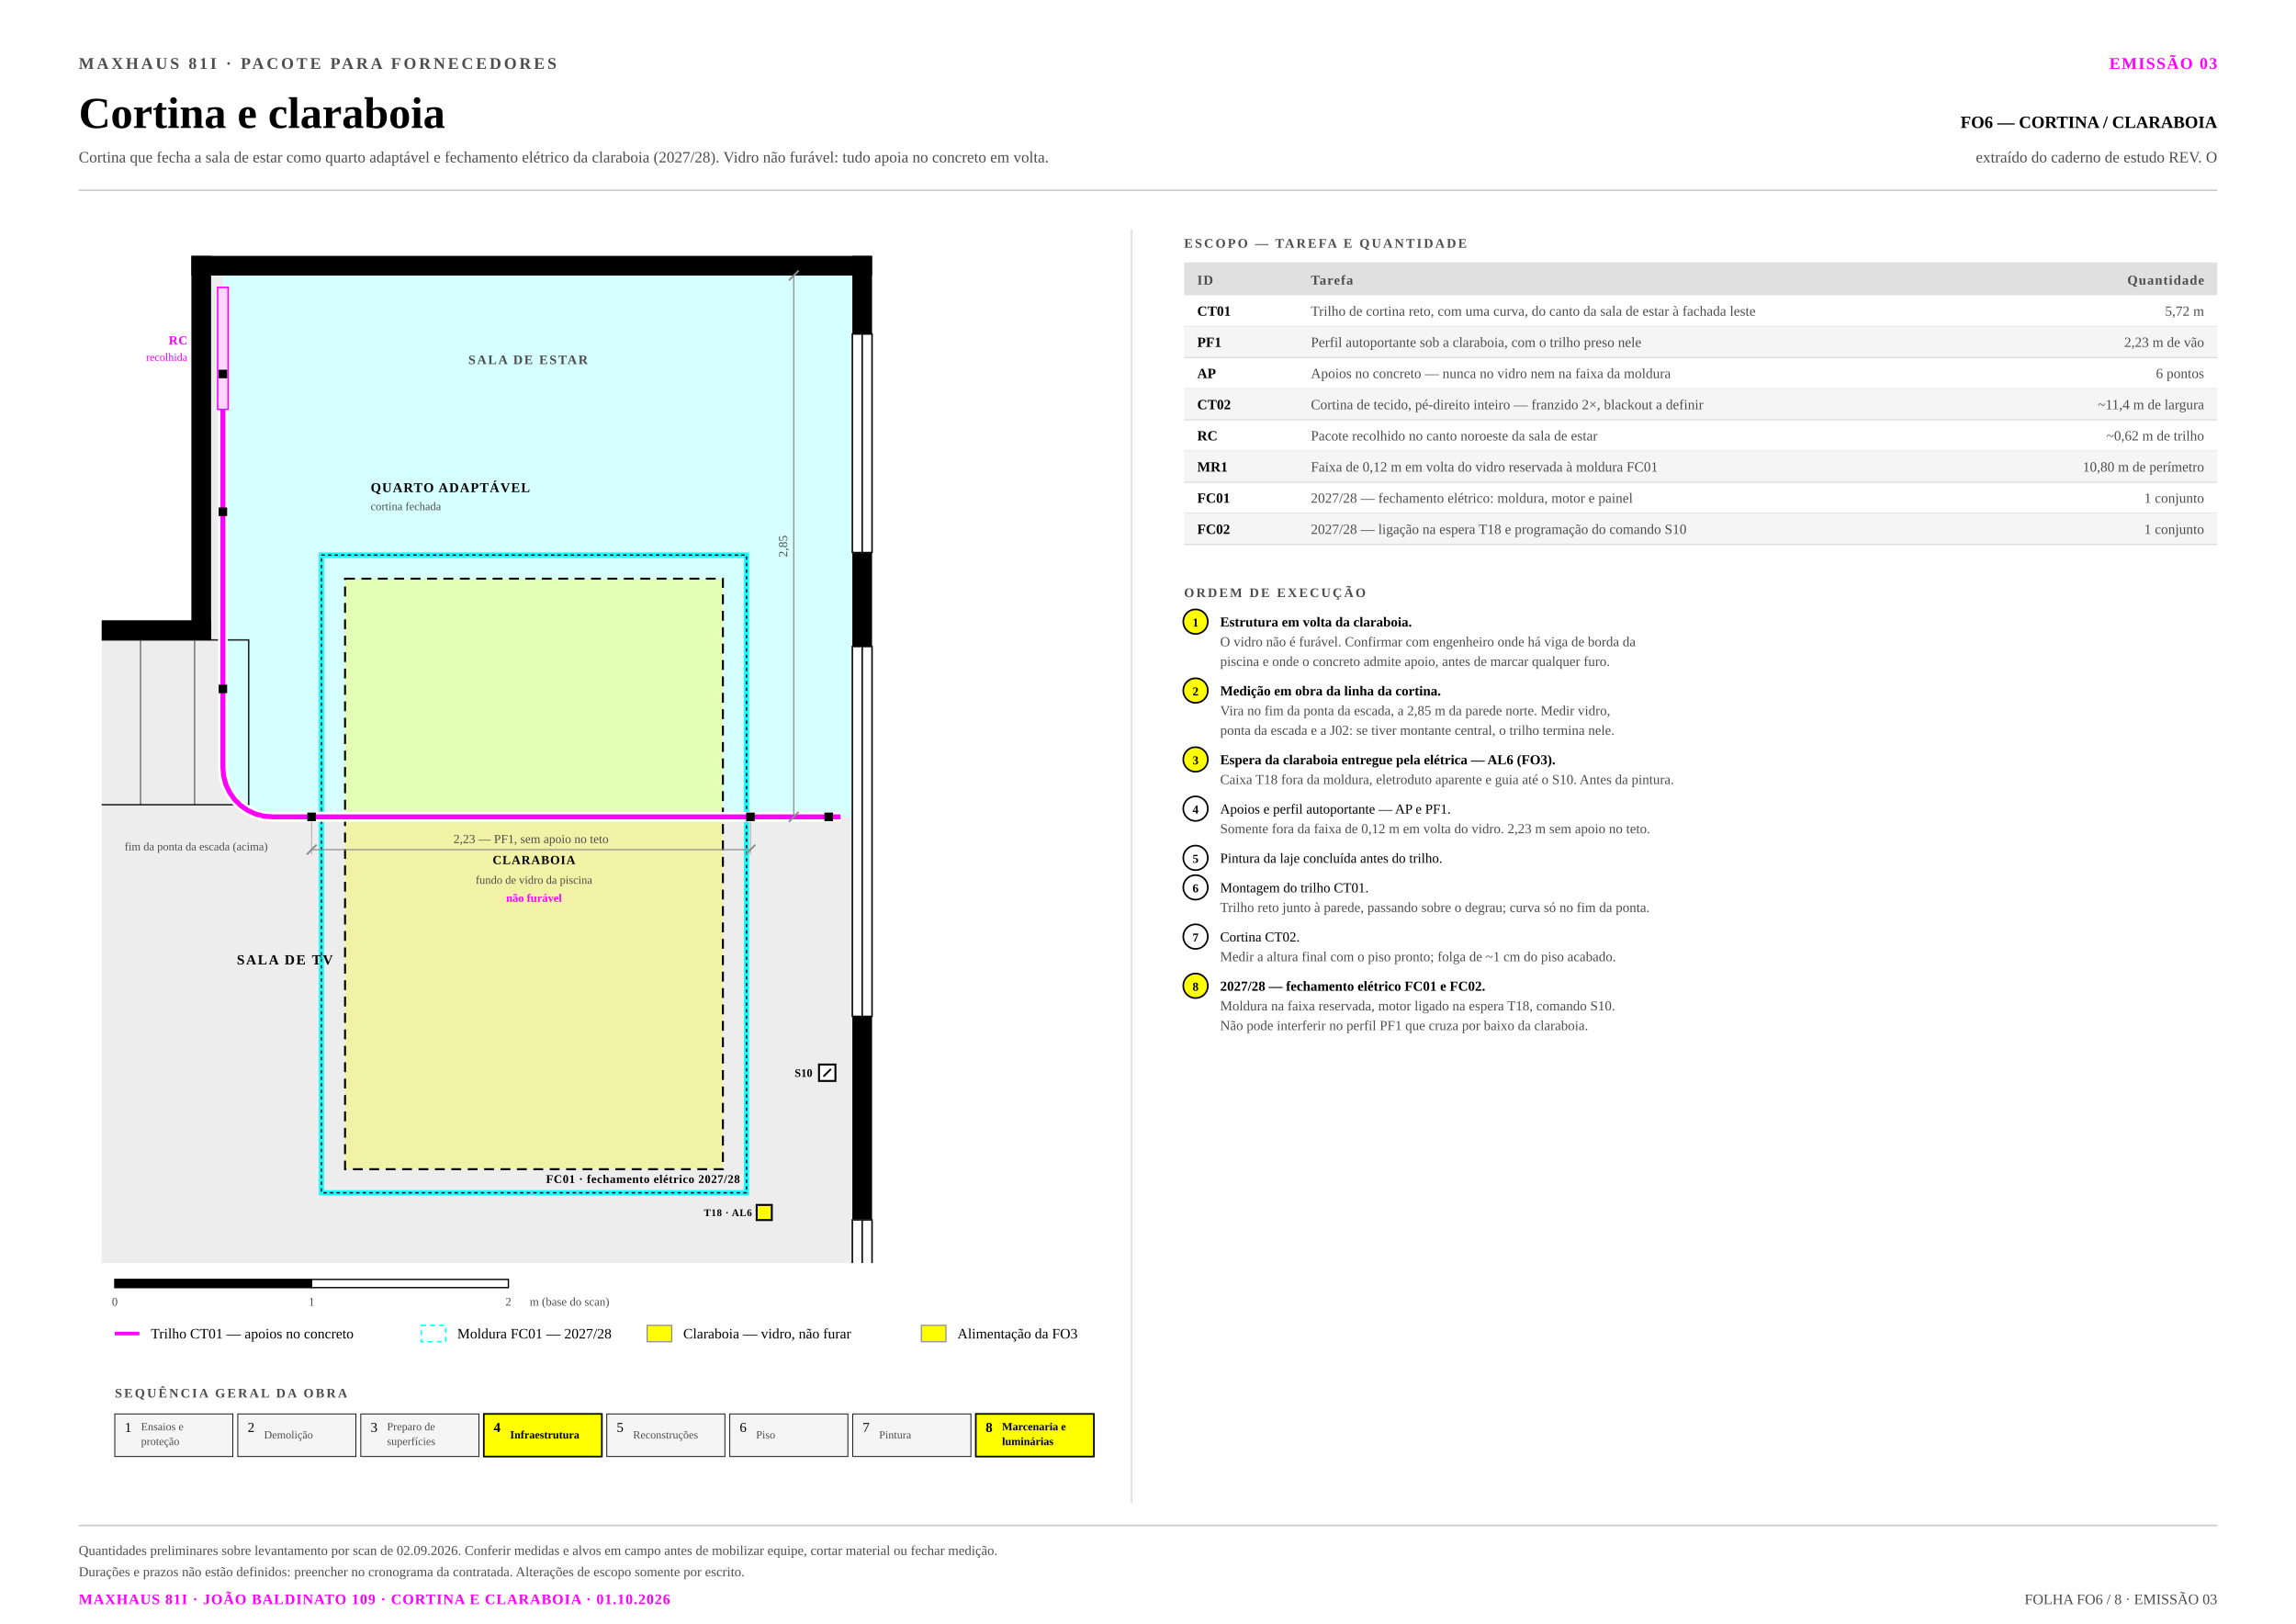
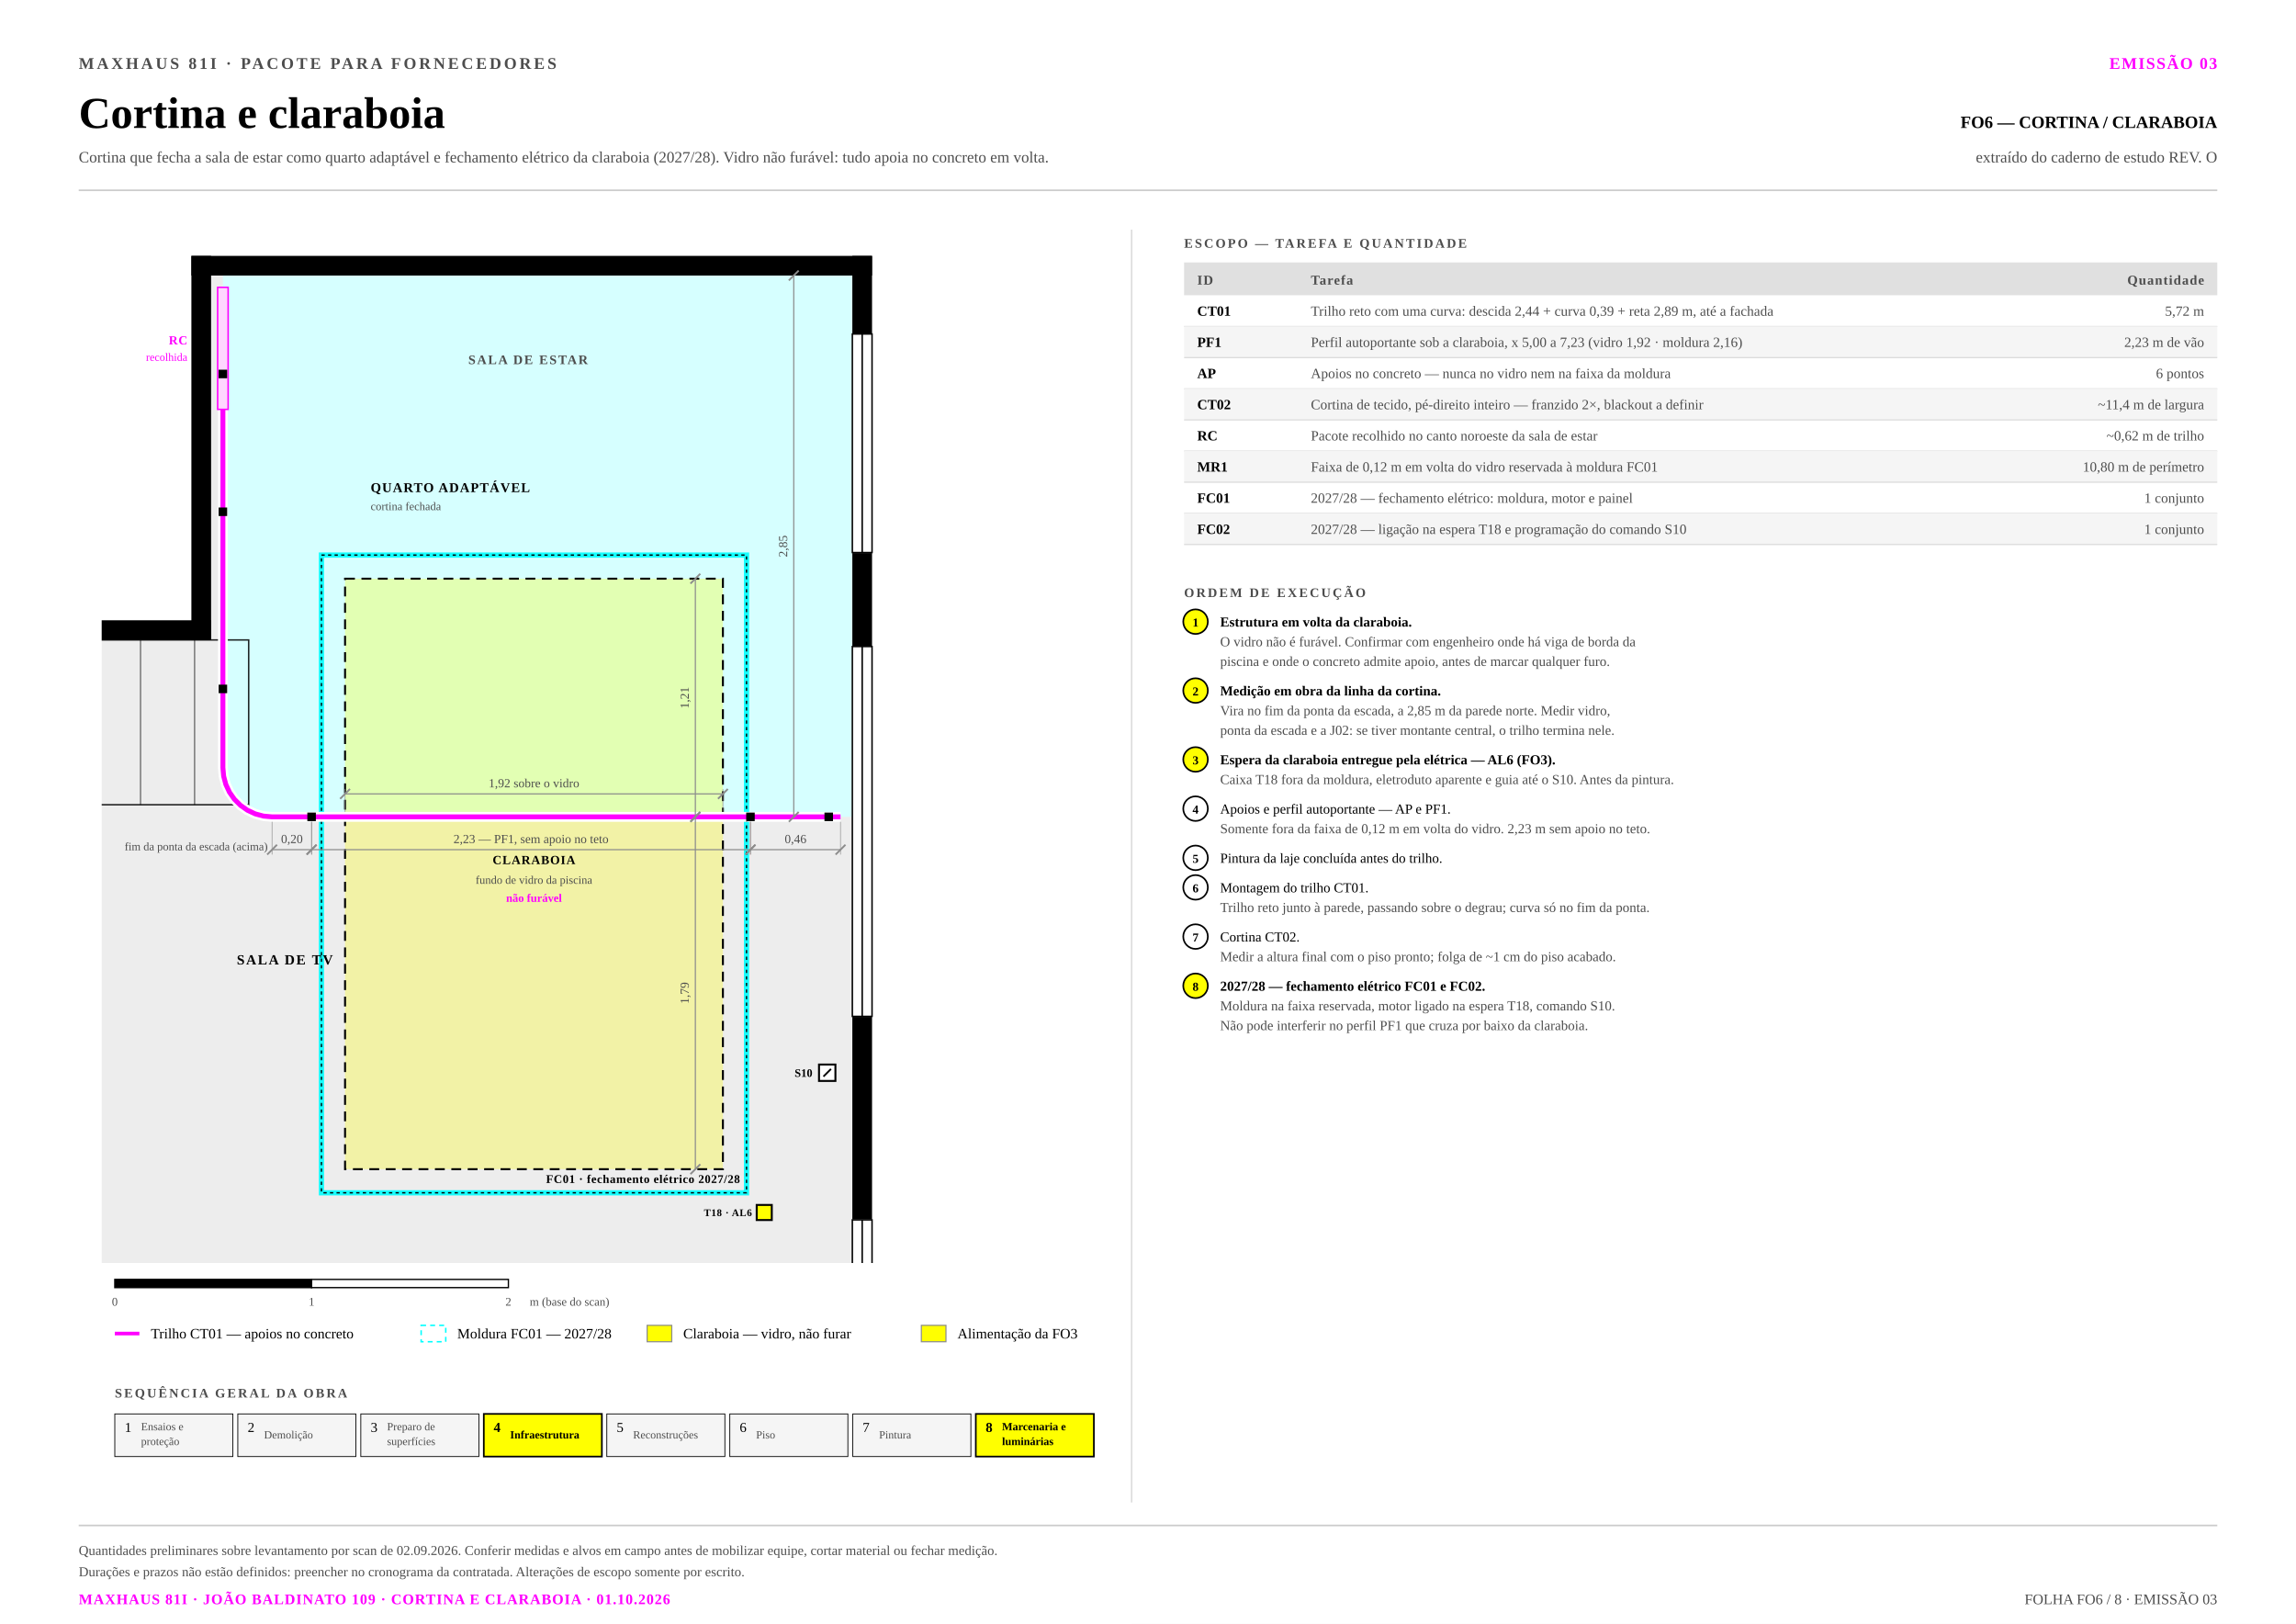
<svg xmlns="http://www.w3.org/2000/svg" viewBox="0 0 1400 990" width="1400" height="990">
  <rect x="0.00" y="0.00" width="1400.00" height="990.00" fill="#ffffff" />
  <text x="48.0" y="42.0" font-family="'Tiempos Text', 'Source Serif 4', Georgia, 'Times New Roman', Times, serif" font-size="10.0" fill="#4d4d4d" font-weight="bold" text-anchor="start" letter-spacing="1.60">MAXHAUS 81I  ·  PACOTE PARA FORNECEDORES</text>
  <text x="48.0" y="78.0" font-family="'Tiempos Text', 'Source Serif 4', Georgia, 'Times New Roman', Times, serif" font-size="27.0" fill="#000000" font-weight="bold" text-anchor="start">Cortina e claraboia</text>
  <text x="48.0" y="99.0" font-family="'Tiempos Text', 'Source Serif 4', Georgia, 'Times New Roman', Times, serif" font-size="9.6" fill="#4d4d4d" font-weight="normal" text-anchor="start">Cortina que fecha a sala de estar como quarto adaptável e fechamento elétrico da claraboia (2027/28). Vidro não furável: tudo apoia no concreto em volta.</text>
  <text x="1352.0" y="42.0" font-family="'Tiempos Text', 'Source Serif 4', Georgia, 'Times New Roman', Times, serif" font-size="10.0" fill="#ff00ff" font-weight="bold" text-anchor="end" letter-spacing="0.80">EMISSÃO 03</text>
  <text x="1352.0" y="78.0" font-family="'Tiempos Text', 'Source Serif 4', Georgia, 'Times New Roman', Times, serif" font-size="10.5" fill="#000000" font-weight="bold" text-anchor="end">FO6 — CORTINA / CLARABOIA</text>
  <text x="1352.0" y="99.0" font-family="'Tiempos Text', 'Source Serif 4', Georgia, 'Times New Roman', Times, serif" font-size="9.6" fill="#4d4d4d" font-weight="normal" text-anchor="end">extraído do caderno de estudo REV. O</text>
  <line x1="48.00" y1="116.00" x2="1352.00" y2="116.00" stroke="#cccccc" stroke-width="1.00" />
  <path d="M122.72 162.10 L525.61 162.10 L525.61 384.17 L122.72 384.17 Z" fill="#ededed" opacity="1.00" />
  <path d="M-147.19 384.17 L525.61 384.17 L525.61 965.25 L36.52 965.25 L36.52 690.88 L-147.19 690.88 Z" fill="#ededed" opacity="1.00" />
  <path d="M-325.64 384.17 L-147.19 384.17 L-147.19 965.25 L-403.96 965.25 L-403.96 577.60 L-325.64 577.60 Z" fill="#ededed" opacity="1.00" />
  <path d="M-403.96 965.25 L-147.19 965.25 L-147.19 1281.68 L-403.96 1281.68 Z" fill="#ededed" opacity="1.00" />
  <path d="M36.52 965.25 L525.61 965.25 L525.61 1281.68 L-147.19 1281.68 L-147.19 1019.65 L36.52 1019.65 Z" fill="#ededed" opacity="1.00" />
  <path d="M-147.19 690.88 L36.52 690.88 L36.52 1019.65 L-147.19 1019.65 Z" fill="#ededed" opacity="1.00" />
  <path d="M135.91 167.98 L519.72 167.98 L519.72 498.00 L512.52 498.00 L165.91 498.00 L160.70 497.54 L155.65 496.19 L150.91 493.98 L146.63 490.98 L142.93 487.28 L139.93 483.00 L137.72 478.26 L136.37 473.21 L135.91 468.00 L135.91 175.18 Z" fill="#d6ffff" />
  <rect x="116.70" y="156.00" width="415.03" height="11.98" fill="#000000" />
  <rect x="-331.63" y="378.16" width="460.34" height="11.98" fill="#000000" />
  <rect x="-331.63" y="378.16" width="12.01" height="205.52" fill="#000000" />
  <rect x="-410.00" y="571.66" width="90.38" height="12.01" fill="#000000" />
  <rect x="-321.54" y="959.36" width="174.27" height="12.01" fill="#000000" />
  <rect x="-147.27" y="1275.58" width="679.00" height="11.98" fill="#000000" />
  <rect x="-153.26" y="965.36" width="12.01" height="60.18" fill="#000000" />
  <rect x="-153.26" y="684.96" width="12.01" height="280.39" fill="#000000" />
  <rect x="36.54" y="959.36" width="489.17" height="12.01" fill="#000000" />
  <rect x="30.55" y="684.96" width="12.01" height="280.39" fill="#000000" />
  <rect x="519.72" y="965.36" width="12.01" height="322.21" fill="#000000" />
  <rect x="-321.54" y="959.36" width="11.98" height="304.60" fill="#000000" />
  <rect x="-410.00" y="1275.58" width="262.73" height="11.98" fill="#000000" />
  <rect x="-153.26" y="1178.44" width="12.01" height="103.13" fill="#000000" />
  <rect x="116.70" y="156.00" width="12.01" height="234.14" fill="#000000" />
  <rect x="30.55" y="965.36" width="12.01" height="60.18" fill="#000000" />
  <rect x="519.72" y="156.00" width="12.01" height="809.36" fill="#000000" />
  <rect x="-410.00" y="571.66" width="11.98" height="715.90" fill="#000000" />
  <rect x="-153.26" y="684.96" width="195.82" height="12.01" fill="#000000" />
  <rect x="-153.26" y="1013.53" width="195.82" height="12.01" fill="#000000" />
  <rect x="519.42" y="203.32" width="12.61" height="133.85" fill="#ffffff" />
  <rect x="519.72" y="203.62" width="12.01" height="133.25" fill="none" stroke="#000000" stroke-width="0.90" />
  <line x1="525.73" y1="203.62" x2="525.73" y2="336.87" stroke="#000000" stroke-width="0.90" />
  <rect x="519.42" y="393.86" width="12.61" height="226.09" fill="#ffffff" />
  <rect x="519.72" y="394.16" width="12.01" height="225.49" fill="none" stroke="#000000" stroke-width="0.90" />
  <line x1="525.73" y1="394.16" x2="525.73" y2="619.65" stroke="#000000" stroke-width="0.90" />
  <rect x="519.42" y="743.40" width="12.61" height="122.54" fill="#ffffff" />
  <rect x="519.72" y="743.70" width="12.01" height="121.94" fill="none" stroke="#000000" stroke-width="0.90" />
  <line x1="525.73" y1="743.70" x2="525.73" y2="865.65" stroke="#000000" stroke-width="0.90" />
  <rect x="519.42" y="1026.45" width="12.61" height="142.78" fill="#ffffff" />
  <rect x="519.72" y="1026.75" width="12.01" height="142.18" fill="none" stroke="#000000" stroke-width="0.90" />
  <line x1="525.73" y1="1026.75" x2="525.73" y2="1168.93" stroke="#000000" stroke-width="0.90" />
  <rect x="-395.32" y="1275.28" width="238.71" height="12.58" fill="#ffffff" />
  <rect x="-395.02" y="1275.58" width="238.11" height="11.98" fill="none" stroke="#000000" stroke-width="0.90" />
  <line x1="-395.02" y1="1281.57" x2="-156.91" y2="1281.57" stroke="#000000" stroke-width="0.90" />
  <rect x="-125.67" y="1275.28" width="142.78" height="12.58" fill="#ffffff" />
  <rect x="-125.37" y="1275.58" width="142.18" height="11.98" fill="none" stroke="#000000" stroke-width="0.90" />
  <line x1="-125.37" y1="1281.57" x2="16.81" y2="1281.57" stroke="#000000" stroke-width="0.90" />
  <rect x="-211.05" y="390.14" width="362.68" height="100.47" fill="none" stroke="#000000" stroke-width="0.90" opacity="0.85" />
  <line x1="-178.08" y1="390.14" x2="-178.08" y2="490.61" stroke="#000000" stroke-width="0.70" opacity="0.60" />
  <line x1="-145.11" y1="390.14" x2="-145.11" y2="490.61" stroke="#000000" stroke-width="0.70" opacity="0.60" />
  <line x1="-112.14" y1="390.14" x2="-112.14" y2="490.61" stroke="#000000" stroke-width="0.70" opacity="0.60" />
  <line x1="-79.17" y1="390.14" x2="-79.17" y2="490.61" stroke="#000000" stroke-width="0.70" opacity="0.60" />
  <line x1="-46.20" y1="390.14" x2="-46.20" y2="490.61" stroke="#000000" stroke-width="0.70" opacity="0.60" />
  <line x1="-13.23" y1="390.14" x2="-13.23" y2="490.61" stroke="#000000" stroke-width="0.70" opacity="0.60" />
  <line x1="19.75" y1="390.14" x2="19.75" y2="490.61" stroke="#000000" stroke-width="0.70" opacity="0.60" />
  <line x1="52.72" y1="390.14" x2="52.72" y2="490.61" stroke="#000000" stroke-width="0.70" opacity="0.60" />
  <line x1="85.69" y1="390.14" x2="85.69" y2="490.61" stroke="#000000" stroke-width="0.70" opacity="0.60" />
  <line x1="118.66" y1="390.14" x2="118.66" y2="490.61" stroke="#000000" stroke-width="0.70" opacity="0.60" />
  <text x="-29.7" y="443.4" font-family="'Tiempos Text', 'Source Serif 4', Georgia, 'Times New Roman', Times, serif" font-size="6.6" fill="#4d4d4d" font-weight="bold" text-anchor="middle" letter-spacing="0.80">ESCADA</text>
  <rect x="210.40" y="352.80" width="230.40" height="360.00" fill="#ffff00" opacity="0.30" />
  <rect x="210.40" y="352.80" width="230.40" height="360.00" fill="none" stroke="#000000" stroke-width="1.20" stroke-dasharray="6 4" />
  <text x="325.6" y="526.8" font-family="'Tiempos Text', 'Source Serif 4', Georgia, 'Times New Roman', Times, serif" font-size="7.6" fill="#000000" font-weight="bold" text-anchor="middle" letter-spacing="0.50">CLARABOIA</text>
  <text x="325.6" y="538.8" font-family="'Tiempos Text', 'Source Serif 4', Georgia, 'Times New Roman', Times, serif" font-size="7.0" fill="#4d4d4d" font-weight="normal" text-anchor="middle">fundo de vidro da piscina</text>
  <text x="325.6" y="549.8" font-family="'Tiempos Text', 'Source Serif 4', Georgia, 'Times New Roman', Times, serif" font-size="7.0" fill="#ff00ff" font-weight="bold" text-anchor="middle">não furável</text>
  <rect x="196.00" y="338.40" width="259.20" height="388.80" fill="none" stroke="#00ffff" stroke-width="3.20" opacity="0.90" />
  <rect x="196.00" y="338.40" width="259.20" height="388.80" fill="none" stroke="#000000" stroke-width="0.80" stroke-dasharray="2 2" />
  <text x="451.2" y="721.2" font-family="'Tiempos Text', 'Source Serif 4', Georgia, 'Times New Roman', Times, serif" font-size="7.2" fill="#000000" font-weight="bold" text-anchor="end" letter-spacing="0.30">FC01 · fechamento elétrico 2027/28</text>
  <path d="M135.91 175.18 L135.91 468.00 L136.37 473.21 L137.72 478.26 L139.93 483.00 L142.93 487.28 L146.63 490.98 L150.91 493.98 L155.65 496.19 L160.70 497.54 L165.91 498.00 L512.52 498.00" fill="none" stroke="#ffffff" stroke-width="6.00" />
  <path d="M135.91 175.18 L135.91 468.00 L136.37 473.21 L137.72 478.26 L139.93 483.00 L142.93 487.28 L146.63 490.98 L150.91 493.98 L155.65 496.19 L160.70 497.54 L165.91 498.00 L512.52 498.00" fill="none" stroke="#ff00ff" stroke-width="3.00" />
  <rect x="132.71" y="175.18" width="6.40" height="74.40" fill="#ffd6ff" stroke="#ff00ff" stroke-width="0.90" />
  <rect x="133.31" y="225.40" width="5.20" height="5.20" fill="#000000" />
  <rect x="133.31" y="309.40" width="5.20" height="5.20" fill="#000000" />
  <rect x="133.31" y="417.40" width="5.20" height="5.20" fill="#000000" />
  <rect x="187.40" y="495.40" width="5.20" height="5.20" fill="#000000" />
  <rect x="455.00" y="495.40" width="5.20" height="5.20" fill="#000000" />
  <rect x="502.72" y="495.40" width="5.20" height="5.20" fill="#000000" />
  <text x="114.3" y="210.0" font-family="'Tiempos Text', 'Source Serif 4', Georgia, 'Times New Roman', Times, serif" font-size="7.6" fill="#ff00ff" font-weight="bold" text-anchor="end" letter-spacing="0.40">RC</text>
  <text x="114.3" y="220.0" font-family="'Tiempos Text', 'Source Serif 4', Georgia, 'Times New Roman', Times, serif" font-size="6.8" fill="#ff00ff" font-weight="normal" text-anchor="end">recolhida</text>
  <text x="226.0" y="300.0" font-family="'Tiempos Text', 'Source Serif 4', Georgia, 'Times New Roman', Times, serif" font-size="8.2" fill="#000000" font-weight="bold" text-anchor="start" letter-spacing="0.60">QUARTO ADAPTÁVEL</text>
  <text x="226.0" y="311.0" font-family="'Tiempos Text', 'Source Serif 4', Georgia, 'Times New Roman', Times, serif" font-size="7.0" fill="#4d4d4d" font-weight="normal" text-anchor="start">cortina fechada</text>
  <text x="144.4" y="588.0" font-family="'Tiempos Text', 'Source Serif 4', Georgia, 'Times New Roman', Times, serif" font-size="8.6" fill="#000000" font-weight="bold" text-anchor="start" letter-spacing="0.90">SALA DE TV</text>
  <text x="322.0" y="222.0" font-family="'Tiempos Text', 'Source Serif 4', Georgia, 'Times New Roman', Times, serif" font-size="8.0" fill="#4d4d4d" font-weight="bold" text-anchor="middle" letter-spacing="0.90">SALA DE ESTAR</text>
  <rect x="499.40" y="649.00" width="10.00" height="10.00" fill="#ffffff" stroke="#000000" stroke-width="1.20" />
  <line x1="502.10" y1="656.30" x2="506.70" y2="651.70" stroke="#000000" stroke-width="1.10" />
  <text x="495.4" y="656.5" font-family="'Tiempos Text', 'Source Serif 4', Georgia, 'Times New Roman', Times, serif" font-size="7.0" fill="#000000" font-weight="bold" text-anchor="end">S10</text>
  <rect x="461.40" y="734.60" width="9.20" height="9.20" fill="#ffff00" stroke="#000000" stroke-width="1.20" />
  <text x="458.5" y="741.4" font-family="'Tiempos Text', 'Source Serif 4', Georgia, 'Times New Roman', Times, serif" font-size="6.2" fill="#000000" font-weight="bold" text-anchor="end" letter-spacing="0.30">T18 · AL6</text>
+   <line x1="165.91" y1="501.00" x2="165.91" y2="521.00" stroke="#8c8c8c" stroke-width="0.50" opacity="0.75" />
+   <line x1="190.00" y1="501.00" x2="190.00" y2="521.00" stroke="#8c8c8c" stroke-width="0.50" opacity="0.75" />
+   <line x1="165.91" y1="518.00" x2="190.00" y2="518.00" stroke="#8c8c8c" stroke-width="0.70" />
+   <line x1="162.91" y1="521.00" x2="168.91" y2="515.00" stroke="#8c8c8c" stroke-width="1.10" />
+   <line x1="187.00" y1="521.00" x2="193.00" y2="515.00" stroke="#8c8c8c" stroke-width="1.10" />
+   <text x="178.0" y="514.0" font-family="'Tiempos Text', 'Source Serif 4', Georgia, 'Times New Roman', Times, serif" font-size="7.6" fill="#4d4d4d" font-weight="normal" text-anchor="middle">0,20</text>
  <line x1="190.00" y1="501.00" x2="190.00" y2="521.00" stroke="#8c8c8c" stroke-width="0.50" opacity="0.75" />
  <line x1="457.60" y1="501.00" x2="457.60" y2="521.00" stroke="#8c8c8c" stroke-width="0.50" opacity="0.75" />
  <line x1="190.00" y1="518.00" x2="457.60" y2="518.00" stroke="#8c8c8c" stroke-width="0.70" />
  <line x1="187.00" y1="521.00" x2="193.00" y2="515.00" stroke="#8c8c8c" stroke-width="1.10" />
  <line x1="454.60" y1="521.00" x2="460.60" y2="515.00" stroke="#8c8c8c" stroke-width="1.10" />
  <text x="323.8" y="514.0" font-family="'Tiempos Text', 'Source Serif 4', Georgia, 'Times New Roman', Times, serif" font-size="7.6" fill="#4d4d4d" font-weight="normal" text-anchor="middle">2,23 — PF1, sem apoio no teto</text>
+   <line x1="457.60" y1="501.00" x2="457.60" y2="521.00" stroke="#8c8c8c" stroke-width="0.50" opacity="0.75" />
+   <line x1="512.52" y1="501.00" x2="512.52" y2="521.00" stroke="#8c8c8c" stroke-width="0.50" opacity="0.75" />
+   <line x1="457.60" y1="518.00" x2="512.52" y2="518.00" stroke="#8c8c8c" stroke-width="0.70" />
+   <line x1="454.60" y1="521.00" x2="460.60" y2="515.00" stroke="#8c8c8c" stroke-width="1.10" />
+   <line x1="509.52" y1="521.00" x2="515.52" y2="515.00" stroke="#8c8c8c" stroke-width="1.10" />
+   <text x="485.1" y="514.0" font-family="'Tiempos Text', 'Source Serif 4', Georgia, 'Times New Roman', Times, serif" font-size="7.6" fill="#4d4d4d" font-weight="normal" text-anchor="middle">0,46</text>
+   <line x1="210.40" y1="495.00" x2="210.40" y2="481.00" stroke="#8c8c8c" stroke-width="0.50" opacity="0.75" />
+   <line x1="440.80" y1="495.00" x2="440.80" y2="481.00" stroke="#8c8c8c" stroke-width="0.50" opacity="0.75" />
+   <line x1="210.40" y1="484.00" x2="440.80" y2="484.00" stroke="#8c8c8c" stroke-width="0.70" />
+   <line x1="207.40" y1="487.00" x2="213.40" y2="481.00" stroke="#8c8c8c" stroke-width="1.10" />
+   <line x1="437.80" y1="487.00" x2="443.80" y2="481.00" stroke="#8c8c8c" stroke-width="1.10" />
+   <text x="325.6" y="480.0" font-family="'Tiempos Text', 'Source Serif 4', Georgia, 'Times New Roman', Times, serif" font-size="7.6" fill="#4d4d4d" font-weight="normal" text-anchor="middle">1,92 sobre o vidro</text>
+   <line x1="421.00" y1="352.80" x2="421.00" y2="352.80" stroke="#8c8c8c" stroke-width="0.50" opacity="0.75" />
+   <line x1="421.00" y1="498.00" x2="421.00" y2="498.00" stroke="#8c8c8c" stroke-width="0.50" opacity="0.75" />
+   <line x1="424.00" y1="352.80" x2="424.00" y2="498.00" stroke="#8c8c8c" stroke-width="0.70" />
+   <line x1="421.00" y1="355.80" x2="427.00" y2="349.80" stroke="#8c8c8c" stroke-width="1.10" />
+   <line x1="421.00" y1="501.00" x2="427.00" y2="495.00" stroke="#8c8c8c" stroke-width="1.10" />
+   <text x="420.0" y="425.4" font-family="'Tiempos Text', 'Source Serif 4', Georgia, 'Times New Roman', Times, serif" font-size="7.6" fill="#4d4d4d" font-weight="normal" text-anchor="middle" transform="rotate(-90.0 420.0 425.4)">1,21</text>
+   <line x1="421.00" y1="498.00" x2="421.00" y2="498.00" stroke="#8c8c8c" stroke-width="0.50" opacity="0.75" />
+   <line x1="421.00" y1="712.80" x2="421.00" y2="712.80" stroke="#8c8c8c" stroke-width="0.50" opacity="0.75" />
+   <line x1="424.00" y1="498.00" x2="424.00" y2="712.80" stroke="#8c8c8c" stroke-width="0.70" />
+   <line x1="421.00" y1="501.00" x2="427.00" y2="495.00" stroke="#8c8c8c" stroke-width="1.10" />
+   <line x1="421.00" y1="715.80" x2="427.00" y2="709.80" stroke="#8c8c8c" stroke-width="1.10" />
+   <text x="420.0" y="605.4" font-family="'Tiempos Text', 'Source Serif 4', Georgia, 'Times New Roman', Times, serif" font-size="7.6" fill="#4d4d4d" font-weight="normal" text-anchor="middle" transform="rotate(-90.0 420.0 605.4)">1,79</text>
  <line x1="481.00" y1="167.98" x2="481.00" y2="167.98" stroke="#8c8c8c" stroke-width="0.50" opacity="0.75" />
  <line x1="481.00" y1="498.00" x2="481.00" y2="498.00" stroke="#8c8c8c" stroke-width="0.50" opacity="0.75" />
  <line x1="484.00" y1="167.98" x2="484.00" y2="498.00" stroke="#8c8c8c" stroke-width="0.70" />
  <line x1="481.00" y1="170.98" x2="487.00" y2="164.98" stroke="#8c8c8c" stroke-width="1.10" />
  <line x1="481.00" y1="501.00" x2="487.00" y2="495.00" stroke="#8c8c8c" stroke-width="1.10" />
  <text x="480.0" y="333.0" font-family="'Tiempos Text', 'Source Serif 4', Georgia, 'Times New Roman', Times, serif" font-size="7.6" fill="#4d4d4d" font-weight="normal" text-anchor="middle" transform="rotate(-90.0 480.0 333.0)">2,85</text>
  <text x="76.0" y="518.4" font-family="'Tiempos Text', 'Source Serif 4', Georgia, 'Times New Roman', Times, serif" font-size="7.0" fill="#4d4d4d" font-weight="normal" text-anchor="start">fim da ponta da escada (acima)</text>
  <rect x="-60.00" y="120.00" width="122.00" height="930.00" fill="#ffffff" />
  <rect x="-60.00" y="770.00" width="750.00" height="290.00" fill="#ffffff" />
  <rect x="560.00" y="120.00" width="128.00" height="660.00" fill="#ffffff" />
  <rect x="70.00" y="780.00" width="120.00" height="5.00" fill="#000000" stroke="#000000" stroke-width="0.80" />
  <rect x="190.00" y="780.00" width="120.00" height="5.00" fill="#ffffff" stroke="#000000" stroke-width="0.80" />
  <text x="70.0" y="796.0" font-family="'Tiempos Text', 'Source Serif 4', Georgia, 'Times New Roman', Times, serif" font-size="7.2" fill="#4d4d4d" font-weight="normal" text-anchor="middle">0</text>
  <text x="190.0" y="796.0" font-family="'Tiempos Text', 'Source Serif 4', Georgia, 'Times New Roman', Times, serif" font-size="7.2" fill="#4d4d4d" font-weight="normal" text-anchor="middle">1</text>
  <text x="310.0" y="796.0" font-family="'Tiempos Text', 'Source Serif 4', Georgia, 'Times New Roman', Times, serif" font-size="7.2" fill="#4d4d4d" font-weight="normal" text-anchor="middle">2</text>
  <text x="323.0" y="796.0" font-family="'Tiempos Text', 'Source Serif 4', Georgia, 'Times New Roman', Times, serif" font-size="7.2" fill="#4d4d4d" font-weight="normal" text-anchor="start">m   (base do scan)</text>
  <line x1="70.00" y1="813.00" x2="85.00" y2="813.00" stroke="#ff00ff" stroke-width="2.20" />
  <text x="92.0" y="816.0" font-family="'Tiempos Text', 'Source Serif 4', Georgia, 'Times New Roman', Times, serif" font-size="8.8" fill="#000000" font-weight="normal" text-anchor="start">Trilho CT01 — apoios no concreto</text>
  <rect x="256.80" y="808.00" width="15.00" height="10.00" fill="none" stroke="#00ffff" stroke-width="0.90" stroke-dasharray="3 2.5" />
  <text x="278.8" y="816.0" font-family="'Tiempos Text', 'Source Serif 4', Georgia, 'Times New Roman', Times, serif" font-size="8.8" fill="#000000" font-weight="normal" text-anchor="start">Moldura FC01 — 2027/28</text>
  <rect x="394.60" y="808.00" width="15.00" height="10.00" fill="#ffff00" stroke="#8c8c8c" stroke-width="0.70" />
  <text x="416.6" y="816.0" font-family="'Tiempos Text', 'Source Serif 4', Georgia, 'Times New Roman', Times, serif" font-size="8.8" fill="#000000" font-weight="normal" text-anchor="start">Claraboia — vidro, não furar</text>
  <rect x="561.80" y="808.00" width="15.00" height="10.00" fill="#ffff00" stroke="#8c8c8c" stroke-width="0.70" />
  <text x="583.8" y="816.0" font-family="'Tiempos Text', 'Source Serif 4', Georgia, 'Times New Roman', Times, serif" font-size="8.8" fill="#000000" font-weight="normal" text-anchor="start">Alimentação da FO3</text>
  <text x="70.0" y="852.0" font-family="'Tiempos Text', 'Source Serif 4', Georgia, 'Times New Roman', Times, serif" font-size="8.0" fill="#4d4d4d" font-weight="bold" text-anchor="start" letter-spacing="1.20">SEQUÊNCIA GERAL DA OBRA</text>
  <rect x="70.00" y="862.00" width="72.00" height="26.00" fill="#f5f5f5" stroke="#000000" stroke-width="0.50" />
  <text x="76.0" y="873.0" font-family="'Tiempos Text', 'Source Serif 4', Georgia, 'Times New Roman', Times, serif" font-size="8.4" fill="#000000" font-weight="normal" text-anchor="start">1</text>
  <text x="86.0" y="872.0" font-family="'Tiempos Text', 'Source Serif 4', Georgia, 'Times New Roman', Times, serif" font-size="6.8" fill="#4d4d4d" font-weight="normal" text-anchor="start">Ensaios e</text>
  <text x="86.0" y="881.0" font-family="'Tiempos Text', 'Source Serif 4', Georgia, 'Times New Roman', Times, serif" font-size="6.8" fill="#4d4d4d" font-weight="normal" text-anchor="start">proteção</text>
  <rect x="145.00" y="862.00" width="72.00" height="26.00" fill="#f5f5f5" stroke="#000000" stroke-width="0.50" />
  <text x="151.0" y="873.0" font-family="'Tiempos Text', 'Source Serif 4', Georgia, 'Times New Roman', Times, serif" font-size="8.4" fill="#000000" font-weight="normal" text-anchor="start">2</text>
  <text x="161.0" y="877.0" font-family="'Tiempos Text', 'Source Serif 4', Georgia, 'Times New Roman', Times, serif" font-size="6.8" fill="#4d4d4d" font-weight="normal" text-anchor="start">Demolição</text>
  <rect x="220.00" y="862.00" width="72.00" height="26.00" fill="#f5f5f5" stroke="#000000" stroke-width="0.50" />
  <text x="226.0" y="873.0" font-family="'Tiempos Text', 'Source Serif 4', Georgia, 'Times New Roman', Times, serif" font-size="8.4" fill="#000000" font-weight="normal" text-anchor="start">3</text>
  <text x="236.0" y="872.0" font-family="'Tiempos Text', 'Source Serif 4', Georgia, 'Times New Roman', Times, serif" font-size="6.8" fill="#4d4d4d" font-weight="normal" text-anchor="start">Preparo de</text>
  <text x="236.0" y="881.0" font-family="'Tiempos Text', 'Source Serif 4', Georgia, 'Times New Roman', Times, serif" font-size="6.8" fill="#4d4d4d" font-weight="normal" text-anchor="start">superfícies</text>
  <rect x="295.00" y="862.00" width="72.00" height="26.00" fill="#ffff00" stroke="#000000" stroke-width="1.00" />
  <text x="301.0" y="873.0" font-family="'Tiempos Text', 'Source Serif 4', Georgia, 'Times New Roman', Times, serif" font-size="8.4" fill="#000000" font-weight="bold" text-anchor="start">4</text>
  <text x="311.0" y="877.0" font-family="'Tiempos Text', 'Source Serif 4', Georgia, 'Times New Roman', Times, serif" font-size="6.8" fill="#000000" font-weight="bold" text-anchor="start">Infraestrutura</text>
  <rect x="370.00" y="862.00" width="72.00" height="26.00" fill="#f5f5f5" stroke="#000000" stroke-width="0.50" />
  <text x="376.0" y="873.0" font-family="'Tiempos Text', 'Source Serif 4', Georgia, 'Times New Roman', Times, serif" font-size="8.4" fill="#000000" font-weight="normal" text-anchor="start">5</text>
  <text x="386.0" y="877.0" font-family="'Tiempos Text', 'Source Serif 4', Georgia, 'Times New Roman', Times, serif" font-size="6.8" fill="#4d4d4d" font-weight="normal" text-anchor="start">Reconstruções</text>
  <rect x="445.00" y="862.00" width="72.00" height="26.00" fill="#f5f5f5" stroke="#000000" stroke-width="0.50" />
  <text x="451.0" y="873.0" font-family="'Tiempos Text', 'Source Serif 4', Georgia, 'Times New Roman', Times, serif" font-size="8.4" fill="#000000" font-weight="normal" text-anchor="start">6</text>
  <text x="461.0" y="877.0" font-family="'Tiempos Text', 'Source Serif 4', Georgia, 'Times New Roman', Times, serif" font-size="6.8" fill="#4d4d4d" font-weight="normal" text-anchor="start">Piso</text>
  <rect x="520.00" y="862.00" width="72.00" height="26.00" fill="#f5f5f5" stroke="#000000" stroke-width="0.50" />
  <text x="526.0" y="873.0" font-family="'Tiempos Text', 'Source Serif 4', Georgia, 'Times New Roman', Times, serif" font-size="8.4" fill="#000000" font-weight="normal" text-anchor="start">7</text>
  <text x="536.0" y="877.0" font-family="'Tiempos Text', 'Source Serif 4', Georgia, 'Times New Roman', Times, serif" font-size="6.8" fill="#4d4d4d" font-weight="normal" text-anchor="start">Pintura</text>
  <rect x="595.00" y="862.00" width="72.00" height="26.00" fill="#ffff00" stroke="#000000" stroke-width="1.00" />
  <text x="601.0" y="873.0" font-family="'Tiempos Text', 'Source Serif 4', Georgia, 'Times New Roman', Times, serif" font-size="8.4" fill="#000000" font-weight="bold" text-anchor="start">8</text>
  <text x="611.0" y="872.0" font-family="'Tiempos Text', 'Source Serif 4', Georgia, 'Times New Roman', Times, serif" font-size="6.8" fill="#000000" font-weight="bold" text-anchor="start">Marcenaria e</text>
  <text x="611.0" y="881.0" font-family="'Tiempos Text', 'Source Serif 4', Georgia, 'Times New Roman', Times, serif" font-size="6.8" fill="#000000" font-weight="bold" text-anchor="start">luminárias</text>
  <line x1="690.00" y1="140.00" x2="690.00" y2="916.00" stroke="#cccccc" stroke-width="0.80" opacity="0.80" />
  <text x="722.0" y="151.0" font-family="'Tiempos Text', 'Source Serif 4', Georgia, 'Times New Roman', Times, serif" font-size="8.0" fill="#4d4d4d" font-weight="bold" text-anchor="start" letter-spacing="1.20">ESCOPO — TAREFA E QUANTIDADE</text>
  <rect x="722.00" y="160.00" width="630.00" height="20.00" fill="#e0e0e0" />
  <text x="730.0" y="173.5" font-family="'Tiempos Text', 'Source Serif 4', Georgia, 'Times New Roman', Times, serif" font-size="8.2" fill="#4d4d4d" font-weight="bold" text-anchor="start" letter-spacing="0.60">ID</text>
  <text x="799.3" y="173.5" font-family="'Tiempos Text', 'Source Serif 4', Georgia, 'Times New Roman', Times, serif" font-size="8.2" fill="#4d4d4d" font-weight="bold" text-anchor="start" letter-spacing="0.60">Tarefa</text>
  <text x="1344.0" y="173.5" font-family="'Tiempos Text', 'Source Serif 4', Georgia, 'Times New Roman', Times, serif" font-size="8.2" fill="#4d4d4d" font-weight="bold" text-anchor="end" letter-spacing="0.60">Quantidade</text>
  <text x="730.0" y="192.5" font-family="'Tiempos Text', 'Source Serif 4', Georgia, 'Times New Roman', Times, serif" font-size="8.6" fill="#000000" font-weight="bold" text-anchor="start">CT01</text>
-   <text x="799.3" y="192.5" font-family="'Tiempos Text', 'Source Serif 4', Georgia, 'Times New Roman', Times, serif" font-size="8.6" fill="#4d4d4d" font-weight="normal" text-anchor="start">Trilho de cortina reto, com uma curva, do canto da sala de estar à fachada leste</text>
+   <text x="799.3" y="192.5" font-family="'Tiempos Text', 'Source Serif 4', Georgia, 'Times New Roman', Times, serif" font-size="8.6" fill="#4d4d4d" font-weight="normal" text-anchor="start">Trilho reto com uma curva: descida 2,44 + curva 0,39 + reta 2,89 m, até a fachada</text>
  <text x="1344.0" y="192.5" font-family="'Tiempos Text', 'Source Serif 4', Georgia, 'Times New Roman', Times, serif" font-size="8.6" fill="#4d4d4d" font-weight="normal" text-anchor="end">5,72 m</text>
  <line x1="722.00" y1="199.00" x2="1352.00" y2="199.00" stroke="#cccccc" stroke-width="0.60" opacity="0.80" />
  <rect x="722.00" y="199.00" width="630.00" height="19.00" fill="#f5f5f5" />
  <text x="730.0" y="211.5" font-family="'Tiempos Text', 'Source Serif 4', Georgia, 'Times New Roman', Times, serif" font-size="8.6" fill="#000000" font-weight="bold" text-anchor="start">PF1</text>
-   <text x="799.3" y="211.5" font-family="'Tiempos Text', 'Source Serif 4', Georgia, 'Times New Roman', Times, serif" font-size="8.6" fill="#4d4d4d" font-weight="normal" text-anchor="start">Perfil autoportante sob a claraboia, com o trilho preso nele</text>
+   <text x="799.3" y="211.5" font-family="'Tiempos Text', 'Source Serif 4', Georgia, 'Times New Roman', Times, serif" font-size="8.6" fill="#4d4d4d" font-weight="normal" text-anchor="start">Perfil autoportante sob a claraboia, x 5,00 a 7,23 (vidro 1,92 · moldura 2,16)</text>
  <text x="1344.0" y="211.5" font-family="'Tiempos Text', 'Source Serif 4', Georgia, 'Times New Roman', Times, serif" font-size="8.6" fill="#4d4d4d" font-weight="normal" text-anchor="end">2,23 m de vão</text>
  <line x1="722.00" y1="218.00" x2="1352.00" y2="218.00" stroke="#cccccc" stroke-width="0.60" opacity="0.80" />
  <text x="730.0" y="230.5" font-family="'Tiempos Text', 'Source Serif 4', Georgia, 'Times New Roman', Times, serif" font-size="8.6" fill="#000000" font-weight="bold" text-anchor="start">AP</text>
  <text x="799.3" y="230.5" font-family="'Tiempos Text', 'Source Serif 4', Georgia, 'Times New Roman', Times, serif" font-size="8.6" fill="#4d4d4d" font-weight="normal" text-anchor="start">Apoios no concreto — nunca no vidro nem na faixa da moldura</text>
  <text x="1344.0" y="230.5" font-family="'Tiempos Text', 'Source Serif 4', Georgia, 'Times New Roman', Times, serif" font-size="8.6" fill="#4d4d4d" font-weight="normal" text-anchor="end">6 pontos</text>
  <line x1="722.00" y1="237.00" x2="1352.00" y2="237.00" stroke="#cccccc" stroke-width="0.60" opacity="0.80" />
  <rect x="722.00" y="237.00" width="630.00" height="19.00" fill="#f5f5f5" />
  <text x="730.0" y="249.5" font-family="'Tiempos Text', 'Source Serif 4', Georgia, 'Times New Roman', Times, serif" font-size="8.6" fill="#000000" font-weight="bold" text-anchor="start">CT02</text>
  <text x="799.3" y="249.5" font-family="'Tiempos Text', 'Source Serif 4', Georgia, 'Times New Roman', Times, serif" font-size="8.6" fill="#4d4d4d" font-weight="normal" text-anchor="start">Cortina de tecido, pé-direito inteiro — franzido 2×, blackout a definir</text>
  <text x="1344.0" y="249.5" font-family="'Tiempos Text', 'Source Serif 4', Georgia, 'Times New Roman', Times, serif" font-size="8.6" fill="#4d4d4d" font-weight="normal" text-anchor="end">~11,4 m de largura</text>
  <line x1="722.00" y1="256.00" x2="1352.00" y2="256.00" stroke="#cccccc" stroke-width="0.60" opacity="0.80" />
  <text x="730.0" y="268.5" font-family="'Tiempos Text', 'Source Serif 4', Georgia, 'Times New Roman', Times, serif" font-size="8.6" fill="#000000" font-weight="bold" text-anchor="start">RC</text>
  <text x="799.3" y="268.5" font-family="'Tiempos Text', 'Source Serif 4', Georgia, 'Times New Roman', Times, serif" font-size="8.6" fill="#4d4d4d" font-weight="normal" text-anchor="start">Pacote recolhido no canto noroeste da sala de estar</text>
  <text x="1344.0" y="268.5" font-family="'Tiempos Text', 'Source Serif 4', Georgia, 'Times New Roman', Times, serif" font-size="8.6" fill="#4d4d4d" font-weight="normal" text-anchor="end">~0,62 m de trilho</text>
  <line x1="722.00" y1="275.00" x2="1352.00" y2="275.00" stroke="#cccccc" stroke-width="0.60" opacity="0.80" />
  <rect x="722.00" y="275.00" width="630.00" height="19.00" fill="#f5f5f5" />
  <text x="730.0" y="287.5" font-family="'Tiempos Text', 'Source Serif 4', Georgia, 'Times New Roman', Times, serif" font-size="8.6" fill="#000000" font-weight="bold" text-anchor="start">MR1</text>
  <text x="799.3" y="287.5" font-family="'Tiempos Text', 'Source Serif 4', Georgia, 'Times New Roman', Times, serif" font-size="8.6" fill="#4d4d4d" font-weight="normal" text-anchor="start">Faixa de 0,12 m em volta do vidro reservada à moldura FC01</text>
  <text x="1344.0" y="287.5" font-family="'Tiempos Text', 'Source Serif 4', Georgia, 'Times New Roman', Times, serif" font-size="8.6" fill="#4d4d4d" font-weight="normal" text-anchor="end">10,80 m de perímetro</text>
  <line x1="722.00" y1="294.00" x2="1352.00" y2="294.00" stroke="#cccccc" stroke-width="0.60" opacity="0.80" />
  <text x="730.0" y="306.5" font-family="'Tiempos Text', 'Source Serif 4', Georgia, 'Times New Roman', Times, serif" font-size="8.6" fill="#000000" font-weight="bold" text-anchor="start">FC01</text>
  <text x="799.3" y="306.5" font-family="'Tiempos Text', 'Source Serif 4', Georgia, 'Times New Roman', Times, serif" font-size="8.6" fill="#4d4d4d" font-weight="normal" text-anchor="start">2027/28 — fechamento elétrico: moldura, motor e painel</text>
  <text x="1344.0" y="306.5" font-family="'Tiempos Text', 'Source Serif 4', Georgia, 'Times New Roman', Times, serif" font-size="8.6" fill="#4d4d4d" font-weight="normal" text-anchor="end">1 conjunto</text>
  <line x1="722.00" y1="313.00" x2="1352.00" y2="313.00" stroke="#cccccc" stroke-width="0.60" opacity="0.80" />
  <rect x="722.00" y="313.00" width="630.00" height="19.00" fill="#f5f5f5" />
  <text x="730.0" y="325.5" font-family="'Tiempos Text', 'Source Serif 4', Georgia, 'Times New Roman', Times, serif" font-size="8.6" fill="#000000" font-weight="bold" text-anchor="start">FC02</text>
  <text x="799.3" y="325.5" font-family="'Tiempos Text', 'Source Serif 4', Georgia, 'Times New Roman', Times, serif" font-size="8.6" fill="#4d4d4d" font-weight="normal" text-anchor="start">2027/28 — ligação na espera T18 e programação do comando S10</text>
  <text x="1344.0" y="325.5" font-family="'Tiempos Text', 'Source Serif 4', Georgia, 'Times New Roman', Times, serif" font-size="8.6" fill="#4d4d4d" font-weight="normal" text-anchor="end">1 conjunto</text>
  <line x1="722.00" y1="332.00" x2="1352.00" y2="332.00" stroke="#cccccc" stroke-width="0.60" opacity="0.80" />
  <text x="722.0" y="364.0" font-family="'Tiempos Text', 'Source Serif 4', Georgia, 'Times New Roman', Times, serif" font-size="8.0" fill="#4d4d4d" font-weight="bold" text-anchor="start" letter-spacing="1.20">ORDEM DE EXECUÇÃO</text>
  <circle cx="729.00" cy="379.00" r="7.50" fill="#ffff00" stroke="#000000" stroke-width="1.00" />
  <text x="729.0" y="382.0" font-family="'Tiempos Text', 'Source Serif 4', Georgia, 'Times New Roman', Times, serif" font-size="7.4" fill="#000000" font-weight="bold" text-anchor="middle">1</text>
  <text x="744.0" y="382.0" font-family="'Tiempos Text', 'Source Serif 4', Georgia, 'Times New Roman', Times, serif" font-size="8.4" fill="#000000" font-weight="bold" text-anchor="start">Estrutura em volta da claraboia.</text>
  <text x="744.0" y="394.0" font-family="'Tiempos Text', 'Source Serif 4', Georgia, 'Times New Roman', Times, serif" font-size="8.4" fill="#4d4d4d" font-weight="normal" text-anchor="start">O vidro não é furável. Confirmar com engenheiro onde há viga de borda da</text>
  <text x="744.0" y="406.0" font-family="'Tiempos Text', 'Source Serif 4', Georgia, 'Times New Roman', Times, serif" font-size="8.4" fill="#4d4d4d" font-weight="normal" text-anchor="start">piscina e onde o concreto admite apoio, antes de marcar qualquer furo.</text>
  <circle cx="729.00" cy="421.00" r="7.50" fill="#ffff00" stroke="#000000" stroke-width="1.00" />
  <text x="729.0" y="424.0" font-family="'Tiempos Text', 'Source Serif 4', Georgia, 'Times New Roman', Times, serif" font-size="7.4" fill="#000000" font-weight="bold" text-anchor="middle">2</text>
  <text x="744.0" y="424.0" font-family="'Tiempos Text', 'Source Serif 4', Georgia, 'Times New Roman', Times, serif" font-size="8.4" fill="#000000" font-weight="bold" text-anchor="start">Medição em obra da linha da cortina.</text>
  <text x="744.0" y="436.0" font-family="'Tiempos Text', 'Source Serif 4', Georgia, 'Times New Roman', Times, serif" font-size="8.4" fill="#4d4d4d" font-weight="normal" text-anchor="start">Vira no fim da ponta da escada, a 2,85 m da parede norte. Medir vidro,</text>
  <text x="744.0" y="448.0" font-family="'Tiempos Text', 'Source Serif 4', Georgia, 'Times New Roman', Times, serif" font-size="8.4" fill="#4d4d4d" font-weight="normal" text-anchor="start">ponta da escada e a J02: se tiver montante central, o trilho termina nele.</text>
  <circle cx="729.00" cy="463.00" r="7.50" fill="#ffff00" stroke="#000000" stroke-width="1.00" />
  <text x="729.0" y="466.0" font-family="'Tiempos Text', 'Source Serif 4', Georgia, 'Times New Roman', Times, serif" font-size="7.4" fill="#000000" font-weight="bold" text-anchor="middle">3</text>
  <text x="744.0" y="466.0" font-family="'Tiempos Text', 'Source Serif 4', Georgia, 'Times New Roman', Times, serif" font-size="8.4" fill="#000000" font-weight="bold" text-anchor="start">Espera da claraboia entregue pela elétrica — AL6 (FO3).</text>
  <text x="744.0" y="478.0" font-family="'Tiempos Text', 'Source Serif 4', Georgia, 'Times New Roman', Times, serif" font-size="8.4" fill="#4d4d4d" font-weight="normal" text-anchor="start">Caixa T18 fora da moldura, eletroduto aparente e guia até o S10. Antes da pintura.</text>
  <circle cx="729.00" cy="493.00" r="7.50" fill="#ffffff" stroke="#000000" stroke-width="1.00" />
  <text x="729.0" y="496.0" font-family="'Tiempos Text', 'Source Serif 4', Georgia, 'Times New Roman', Times, serif" font-size="7.4" fill="#000000" font-weight="bold" text-anchor="middle">4</text>
  <text x="744.0" y="496.0" font-family="'Tiempos Text', 'Source Serif 4', Georgia, 'Times New Roman', Times, serif" font-size="8.4" fill="#000000" font-weight="normal" text-anchor="start">Apoios e perfil autoportante — AP e PF1.</text>
  <text x="744.0" y="508.0" font-family="'Tiempos Text', 'Source Serif 4', Georgia, 'Times New Roman', Times, serif" font-size="8.4" fill="#4d4d4d" font-weight="normal" text-anchor="start">Somente fora da faixa de 0,12 m em volta do vidro. 2,23 m sem apoio no teto.</text>
  <circle cx="729.00" cy="523.00" r="7.50" fill="#ffffff" stroke="#000000" stroke-width="1.00" />
  <text x="729.0" y="526.0" font-family="'Tiempos Text', 'Source Serif 4', Georgia, 'Times New Roman', Times, serif" font-size="7.4" fill="#000000" font-weight="bold" text-anchor="middle">5</text>
  <text x="744.0" y="526.0" font-family="'Tiempos Text', 'Source Serif 4', Georgia, 'Times New Roman', Times, serif" font-size="8.4" fill="#000000" font-weight="normal" text-anchor="start">Pintura da laje concluída antes do trilho.</text>
  <circle cx="729.00" cy="541.00" r="7.50" fill="#ffffff" stroke="#000000" stroke-width="1.00" />
  <text x="729.0" y="544.0" font-family="'Tiempos Text', 'Source Serif 4', Georgia, 'Times New Roman', Times, serif" font-size="7.4" fill="#000000" font-weight="bold" text-anchor="middle">6</text>
  <text x="744.0" y="544.0" font-family="'Tiempos Text', 'Source Serif 4', Georgia, 'Times New Roman', Times, serif" font-size="8.4" fill="#000000" font-weight="normal" text-anchor="start">Montagem do trilho CT01.</text>
  <text x="744.0" y="556.0" font-family="'Tiempos Text', 'Source Serif 4', Georgia, 'Times New Roman', Times, serif" font-size="8.4" fill="#4d4d4d" font-weight="normal" text-anchor="start">Trilho reto junto à parede, passando sobre o degrau; curva só no fim da ponta.</text>
  <circle cx="729.00" cy="571.00" r="7.50" fill="#ffffff" stroke="#000000" stroke-width="1.00" />
  <text x="729.0" y="574.0" font-family="'Tiempos Text', 'Source Serif 4', Georgia, 'Times New Roman', Times, serif" font-size="7.4" fill="#000000" font-weight="bold" text-anchor="middle">7</text>
  <text x="744.0" y="574.0" font-family="'Tiempos Text', 'Source Serif 4', Georgia, 'Times New Roman', Times, serif" font-size="8.4" fill="#000000" font-weight="normal" text-anchor="start">Cortina CT02.</text>
  <text x="744.0" y="586.0" font-family="'Tiempos Text', 'Source Serif 4', Georgia, 'Times New Roman', Times, serif" font-size="8.4" fill="#4d4d4d" font-weight="normal" text-anchor="start">Medir a altura final com o piso pronto; folga de ~1 cm do piso acabado.</text>
  <circle cx="729.00" cy="601.00" r="7.50" fill="#ffff00" stroke="#000000" stroke-width="1.00" />
  <text x="729.0" y="604.0" font-family="'Tiempos Text', 'Source Serif 4', Georgia, 'Times New Roman', Times, serif" font-size="7.4" fill="#000000" font-weight="bold" text-anchor="middle">8</text>
  <text x="744.0" y="604.0" font-family="'Tiempos Text', 'Source Serif 4', Georgia, 'Times New Roman', Times, serif" font-size="8.4" fill="#000000" font-weight="bold" text-anchor="start">2027/28 — fechamento elétrico FC01 e FC02.</text>
  <text x="744.0" y="616.0" font-family="'Tiempos Text', 'Source Serif 4', Georgia, 'Times New Roman', Times, serif" font-size="8.4" fill="#4d4d4d" font-weight="normal" text-anchor="start">Moldura na faixa reservada, motor ligado na espera T18, comando S10.</text>
  <text x="744.0" y="628.0" font-family="'Tiempos Text', 'Source Serif 4', Georgia, 'Times New Roman', Times, serif" font-size="8.4" fill="#4d4d4d" font-weight="normal" text-anchor="start">Não pode interferir no perfil PF1 que cruza por baixo da claraboia.</text>
  <line x1="48.00" y1="930.00" x2="1352.00" y2="930.00" stroke="#cccccc" stroke-width="1.00" />
  <text x="48.0" y="948.0" font-family="'Tiempos Text', 'Source Serif 4', Georgia, 'Times New Roman', Times, serif" font-size="8.3" fill="#4d4d4d" font-weight="normal" text-anchor="start">Quantidades preliminares sobre levantamento por scan de 02.09.2026. Conferir medidas e alvos em campo antes de mobilizar equipe, cortar material ou fechar medição.</text>
  <text x="48.0" y="961.0" font-family="'Tiempos Text', 'Source Serif 4', Georgia, 'Times New Roman', Times, serif" font-size="8.3" fill="#4d4d4d" font-weight="normal" text-anchor="start">Durações e prazos não estão definidos: preencher no cronograma da contratada. Alterações de escopo somente por escrito.</text>
  <text x="48.0" y="978.0" font-family="'Tiempos Text', 'Source Serif 4', Georgia, 'Times New Roman', Times, serif" font-size="9.0" fill="#ff00ff" font-weight="bold" text-anchor="start" letter-spacing="0.50">MAXHAUS 81I  ·  JOÃO BALDINATO 109  ·  CORTINA E CLARABOIA  ·  01.10.2026</text>
  <text x="1352.0" y="978.0" font-family="'Tiempos Text', 'Source Serif 4', Georgia, 'Times New Roman', Times, serif" font-size="9.0" fill="#4d4d4d" font-weight="normal" text-anchor="end">FOLHA FO6 / 8   ·   EMISSÃO 03</text>
</svg>
